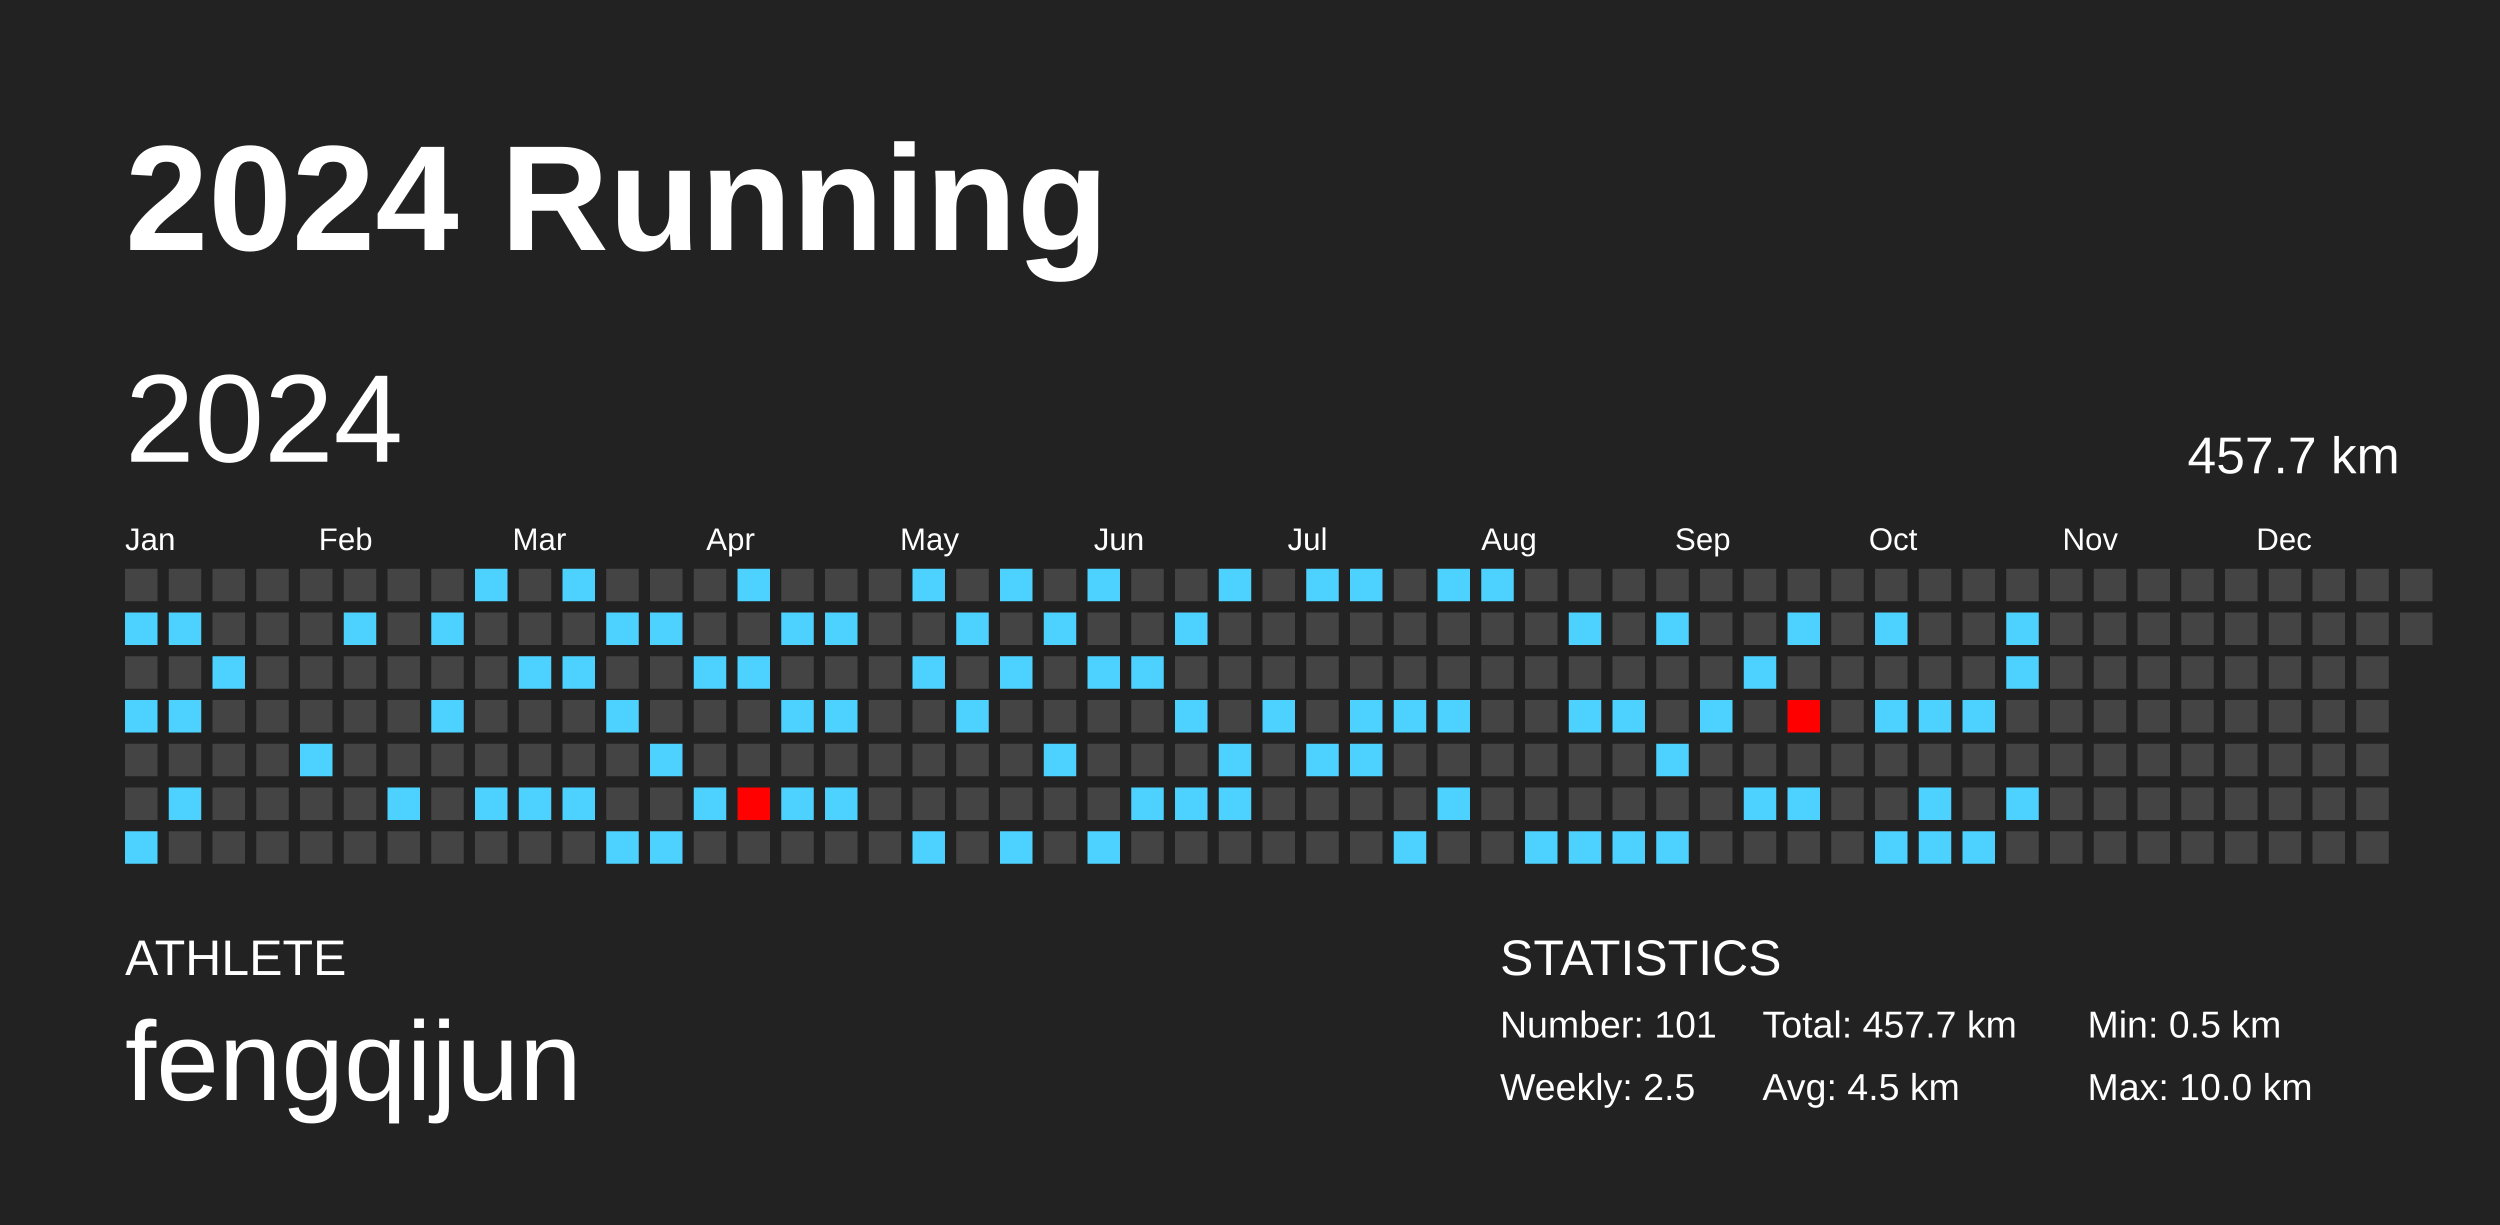
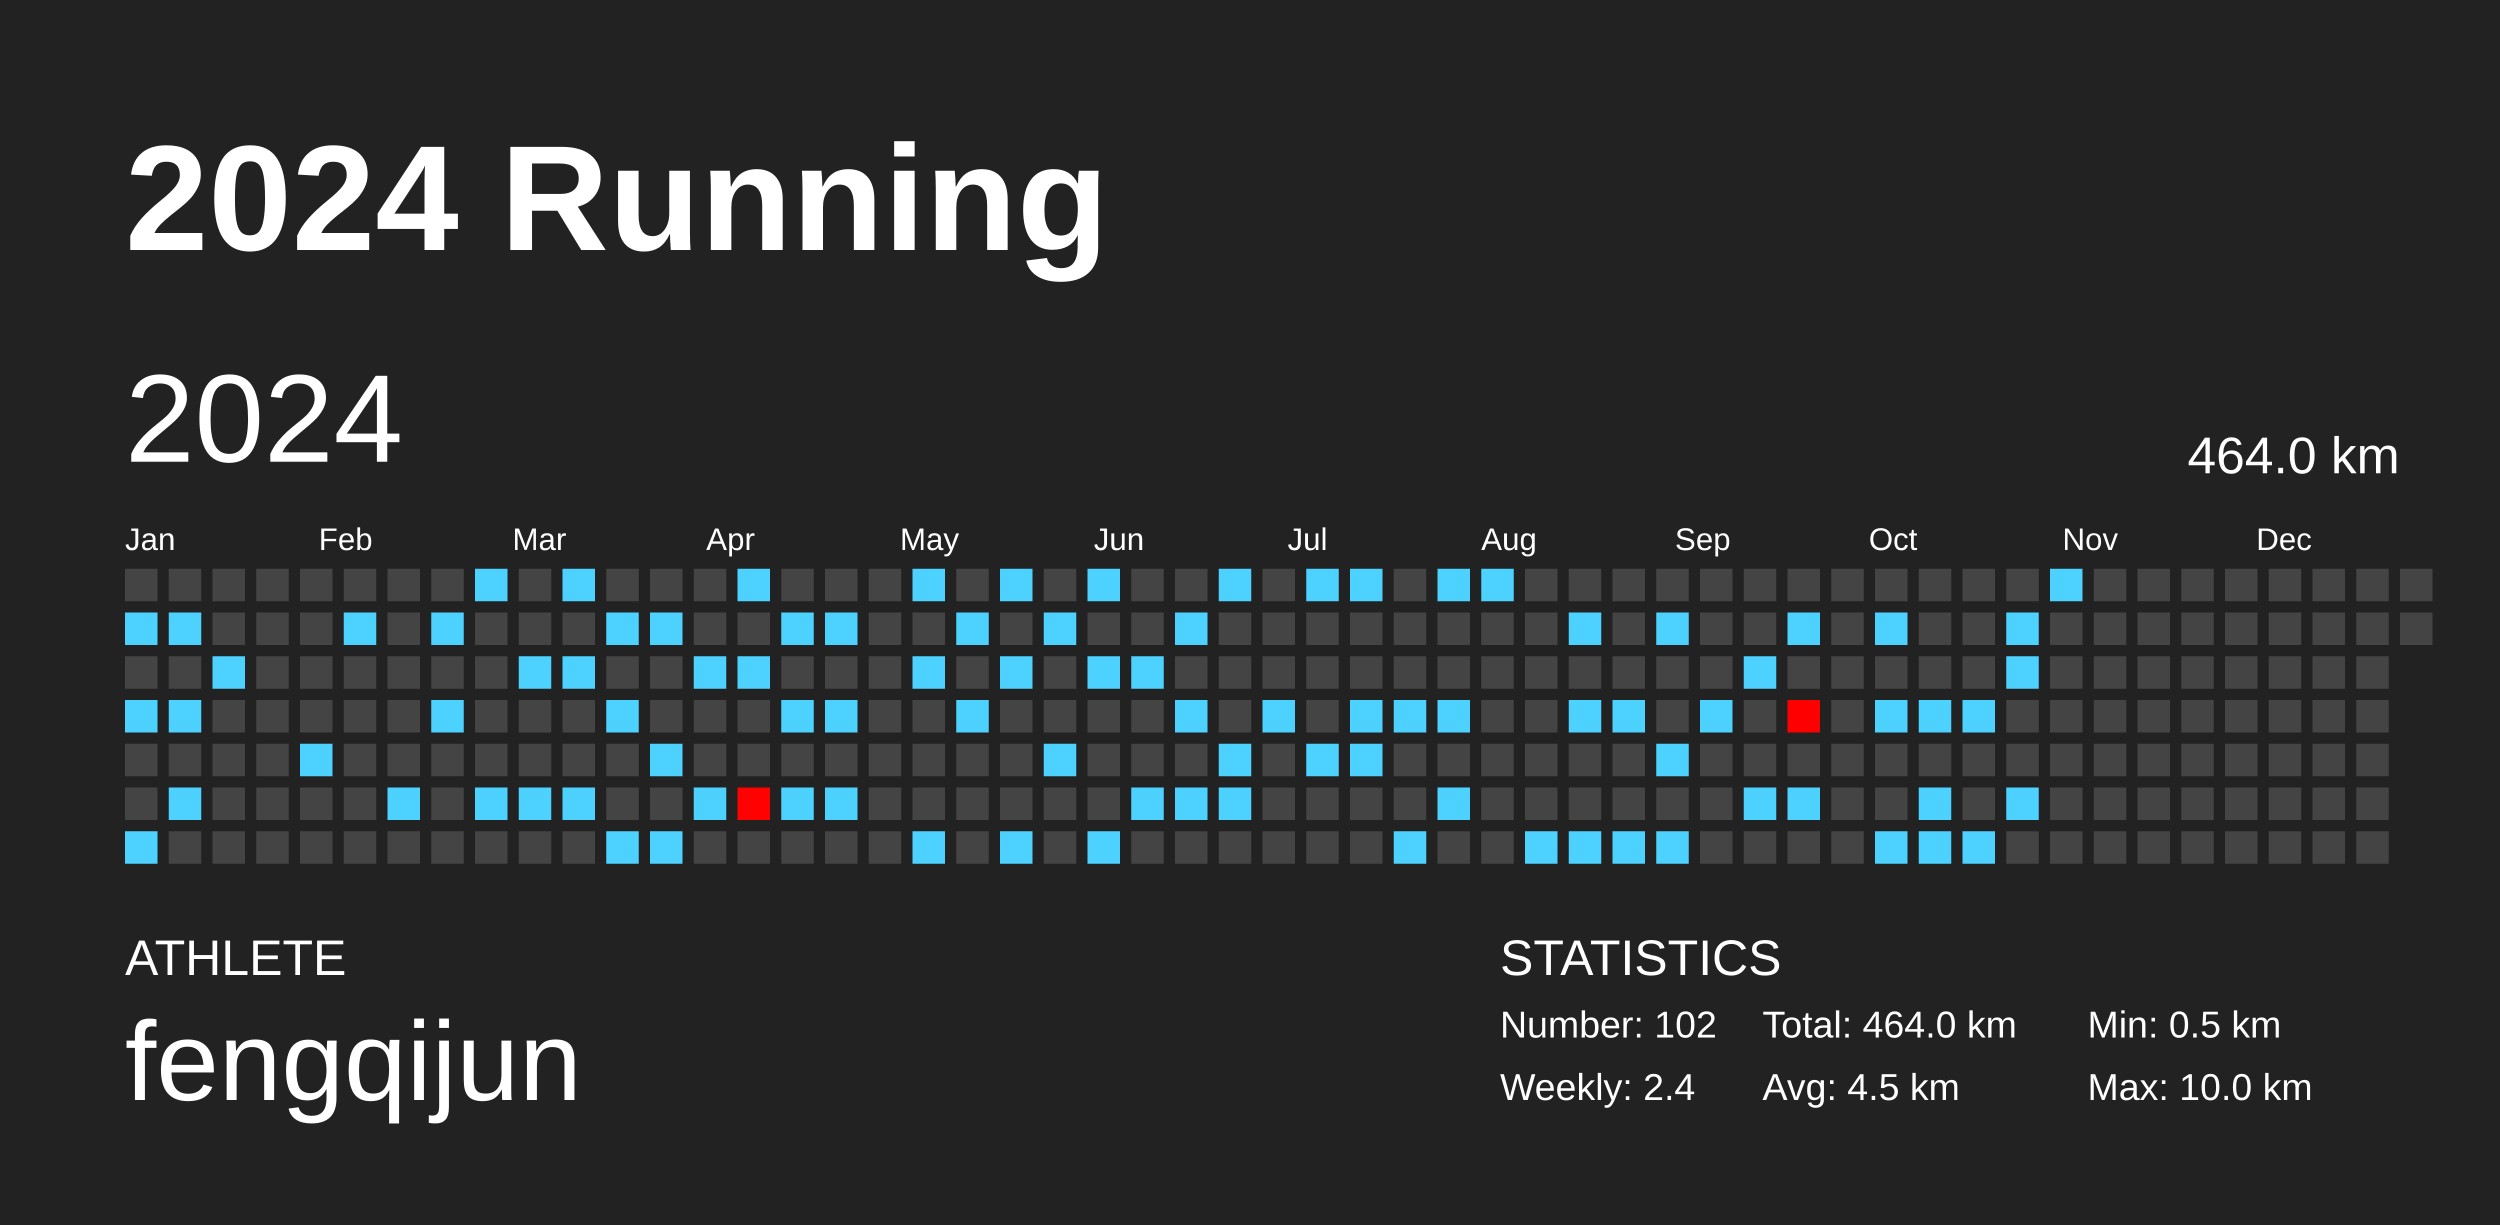
<svg xmlns="http://www.w3.org/2000/svg" baseProfile="full" height="98mm" version="1.1" viewBox="0,0,200,98" width="200mm">
  <defs />
  <rect fill="#222222" height="98" width="200" x="0" y="0" />
  <text fill="#FFFFFF" style="font-size:12px; font-family:Arial; font-weight:bold;" x="10" y="20">2024 Running</text>
  <text fill="#FFFFFF" style="font-size:4px; font-family:Arial" x="10" y="78">ATHLETE</text>
  <text fill="#FFFFFF" style="font-size:9px; font-family:Arial" x="10" y="88">fengqijun</text>
  <text fill="#FFFFFF" style="font-size:4px; font-family:Arial" x="120" y="78">STATISTICS</text>
-   <text fill="#FFFFFF" style="font-size:3px; font-family:Arial" x="120" y="83">Number: 101</text>
-   <text fill="#FFFFFF" style="font-size:3px; font-family:Arial" x="120" y="88">Weekly: 2.5</text>
-   <text fill="#FFFFFF" style="font-size:3px; font-family:Arial" x="141" y="83">Total: 457.7 km</text>
+   <text fill="#FFFFFF" style="font-size:3px; font-family:Arial" x="120" y="83">Number: 102</text>
+   <text fill="#FFFFFF" style="font-size:3px; font-family:Arial" x="120" y="88">Weekly: 2.4</text>
+   <text fill="#FFFFFF" style="font-size:3px; font-family:Arial" x="141" y="83">Total: 464.0 km</text>
  <text fill="#FFFFFF" style="font-size:3px; font-family:Arial" x="141" y="88">Avg: 4.5 km</text>
  <text fill="#FFFFFF" style="font-size:3px; font-family:Arial" x="167" y="83">Min: 0.5 km</text>
  <text fill="#FFFFFF" style="font-size:3px; font-family:Arial" x="167" y="88">Max: 10.0 km</text>
  <text dominant-baseline="hanging" fill="#FFFFFF" style="font-size:10.0px; font-family:Arial;" x="10" y="30">2024</text>
-   <text dominant-baseline="hanging" fill="#FFFFFF" style="font-size:4.125px; font-family:Arial;" x="175" y="35">457.7 km</text>
+   <text dominant-baseline="hanging" fill="#FFFFFF" style="font-size:4.125px; font-family:Arial;" x="175" y="35">464.0 km</text>
  <text fill="#FFFFFF" style="font-size:2.5px; font-family:Arial" x="10.0" y="44">Jan</text>
  <text fill="#FFFFFF" style="font-size:2.5px; font-family:Arial" x="25.5" y="44">Feb</text>
  <text fill="#FFFFFF" style="font-size:2.5px; font-family:Arial" x="41.0" y="44">Mar</text>
  <text fill="#FFFFFF" style="font-size:2.5px; font-family:Arial" x="56.5" y="44">Apr</text>
  <text fill="#FFFFFF" style="font-size:2.5px; font-family:Arial" x="72.0" y="44">May</text>
  <text fill="#FFFFFF" style="font-size:2.5px; font-family:Arial" x="87.5" y="44">Jun</text>
  <text fill="#FFFFFF" style="font-size:2.5px; font-family:Arial" x="103.0" y="44">Jul</text>
  <text fill="#FFFFFF" style="font-size:2.5px; font-family:Arial" x="118.5" y="44">Aug</text>
  <text fill="#FFFFFF" style="font-size:2.5px; font-family:Arial" x="134.0" y="44">Sep</text>
  <text fill="#FFFFFF" style="font-size:2.5px; font-family:Arial" x="149.5" y="44">Oct</text>
  <text fill="#FFFFFF" style="font-size:2.5px; font-family:Arial" x="165.0" y="44">Nov</text>
  <text fill="#FFFFFF" style="font-size:2.5px; font-family:Arial" x="180.5" y="44">Dec</text>
  <rect fill="#444444" height="2.6" width="2.6" x="10.0" y="45.5" />
  <rect fill="#4dd2ff" height="2.6" width="2.6" x="10.0" y="49.0" />
  <rect fill="#444444" height="2.6" width="2.6" x="10.0" y="52.5" />
  <rect fill="#4dd2ff" height="2.6" width="2.6" x="10.0" y="56.0" />
  <rect fill="#444444" height="2.6" width="2.6" x="10.0" y="59.5" />
  <rect fill="#444444" height="2.6" width="2.6" x="10.0" y="63.0" />
  <rect fill="#4dd2ff" height="2.6" width="2.6" x="10.0" y="66.5" />
  <rect fill="#444444" height="2.6" width="2.6" x="13.5" y="45.5" />
  <rect fill="#4dd2ff" height="2.6" width="2.6" x="13.5" y="49.0" />
  <rect fill="#444444" height="2.6" width="2.6" x="13.5" y="52.5" />
  <rect fill="#4dd2ff" height="2.6" width="2.6" x="13.5" y="56.0" />
  <rect fill="#444444" height="2.6" width="2.6" x="13.5" y="59.5" />
  <rect fill="#4dd2ff" height="2.6" width="2.6" x="13.5" y="63.0" />
  <rect fill="#444444" height="2.6" width="2.6" x="13.5" y="66.5" />
  <rect fill="#444444" height="2.6" width="2.6" x="17.0" y="45.5" />
  <rect fill="#444444" height="2.6" width="2.6" x="17.0" y="49.0" />
  <rect fill="#4dd2ff" height="2.6" width="2.6" x="17.0" y="52.5" />
  <rect fill="#444444" height="2.6" width="2.6" x="17.0" y="56.0" />
  <rect fill="#444444" height="2.6" width="2.6" x="17.0" y="59.5" />
  <rect fill="#444444" height="2.6" width="2.6" x="17.0" y="63.0" />
  <rect fill="#444444" height="2.6" width="2.6" x="17.0" y="66.5" />
  <rect fill="#444444" height="2.6" width="2.6" x="20.5" y="45.5" />
  <rect fill="#444444" height="2.6" width="2.6" x="20.5" y="49.0" />
  <rect fill="#444444" height="2.6" width="2.6" x="20.5" y="52.5" />
  <rect fill="#444444" height="2.6" width="2.6" x="20.5" y="56.0" />
  <rect fill="#444444" height="2.6" width="2.6" x="20.5" y="59.5" />
  <rect fill="#444444" height="2.6" width="2.6" x="20.5" y="63.0" />
  <rect fill="#444444" height="2.6" width="2.6" x="20.5" y="66.5" />
  <rect fill="#444444" height="2.6" width="2.6" x="24.0" y="45.5" />
  <rect fill="#444444" height="2.6" width="2.6" x="24.0" y="49.0" />
  <rect fill="#444444" height="2.6" width="2.6" x="24.0" y="52.5" />
  <rect fill="#444444" height="2.6" width="2.6" x="24.0" y="56.0" />
  <rect fill="#4dd2ff" height="2.6" width="2.6" x="24.0" y="59.5" />
  <rect fill="#444444" height="2.6" width="2.6" x="24.0" y="63.0" />
  <rect fill="#444444" height="2.6" width="2.6" x="24.0" y="66.5" />
  <rect fill="#444444" height="2.6" width="2.6" x="27.5" y="45.5" />
  <rect fill="#4dd2ff" height="2.6" width="2.6" x="27.5" y="49.0" />
  <rect fill="#444444" height="2.6" width="2.6" x="27.5" y="52.5" />
  <rect fill="#444444" height="2.6" width="2.6" x="27.5" y="56.0" />
  <rect fill="#444444" height="2.6" width="2.6" x="27.5" y="59.5" />
  <rect fill="#444444" height="2.6" width="2.6" x="27.5" y="63.0" />
  <rect fill="#444444" height="2.6" width="2.6" x="27.5" y="66.5" />
  <rect fill="#444444" height="2.6" width="2.6" x="31.0" y="45.5" />
  <rect fill="#444444" height="2.6" width="2.6" x="31.0" y="49.0" />
  <rect fill="#444444" height="2.6" width="2.6" x="31.0" y="52.5" />
  <rect fill="#444444" height="2.6" width="2.6" x="31.0" y="56.0" />
  <rect fill="#444444" height="2.6" width="2.6" x="31.0" y="59.5" />
  <rect fill="#4dd2ff" height="2.6" width="2.6" x="31.0" y="63.0" />
  <rect fill="#444444" height="2.6" width="2.6" x="31.0" y="66.5" />
  <rect fill="#444444" height="2.6" width="2.6" x="34.5" y="45.5" />
  <rect fill="#4dd2ff" height="2.6" width="2.6" x="34.5" y="49.0" />
  <rect fill="#444444" height="2.6" width="2.6" x="34.5" y="52.5" />
  <rect fill="#4dd2ff" height="2.6" width="2.6" x="34.5" y="56.0" />
  <rect fill="#444444" height="2.6" width="2.6" x="34.5" y="59.5" />
  <rect fill="#444444" height="2.6" width="2.6" x="34.5" y="63.0" />
  <rect fill="#444444" height="2.6" width="2.6" x="34.5" y="66.5" />
  <rect fill="#4dd2ff" height="2.6" width="2.6" x="38.0" y="45.5" />
  <rect fill="#444444" height="2.6" width="2.6" x="38.0" y="49.0" />
  <rect fill="#444444" height="2.6" width="2.6" x="38.0" y="52.5" />
  <rect fill="#444444" height="2.6" width="2.6" x="38.0" y="56.0" />
  <rect fill="#444444" height="2.6" width="2.6" x="38.0" y="59.5" />
  <rect fill="#4dd2ff" height="2.6" width="2.6" x="38.0" y="63.0" />
  <rect fill="#444444" height="2.6" width="2.6" x="38.0" y="66.5" />
  <rect fill="#444444" height="2.6" width="2.6" x="41.5" y="45.5" />
  <rect fill="#444444" height="2.6" width="2.6" x="41.5" y="49.0" />
  <rect fill="#4dd2ff" height="2.6" width="2.6" x="41.5" y="52.5" />
  <rect fill="#444444" height="2.6" width="2.6" x="41.5" y="56.0" />
  <rect fill="#444444" height="2.6" width="2.6" x="41.5" y="59.5" />
  <rect fill="#4dd2ff" height="2.6" width="2.6" x="41.5" y="63.0" />
  <rect fill="#444444" height="2.6" width="2.6" x="41.5" y="66.5" />
  <rect fill="#4dd2ff" height="2.6" width="2.6" x="45.0" y="45.5" />
  <rect fill="#444444" height="2.6" width="2.6" x="45.0" y="49.0" />
  <rect fill="#4dd2ff" height="2.6" width="2.6" x="45.0" y="52.5" />
  <rect fill="#444444" height="2.6" width="2.6" x="45.0" y="56.0" />
  <rect fill="#444444" height="2.6" width="2.6" x="45.0" y="59.5" />
  <rect fill="#4dd2ff" height="2.6" width="2.6" x="45.0" y="63.0" />
  <rect fill="#444444" height="2.6" width="2.6" x="45.0" y="66.5" />
  <rect fill="#444444" height="2.6" width="2.6" x="48.5" y="45.5" />
  <rect fill="#4dd2ff" height="2.6" width="2.6" x="48.5" y="49.0" />
  <rect fill="#444444" height="2.6" width="2.6" x="48.5" y="52.5" />
  <rect fill="#4dd2ff" height="2.6" width="2.6" x="48.5" y="56.0" />
  <rect fill="#444444" height="2.6" width="2.6" x="48.5" y="59.5" />
  <rect fill="#444444" height="2.6" width="2.6" x="48.5" y="63.0" />
  <rect fill="#4dd2ff" height="2.6" width="2.6" x="48.5" y="66.5" />
  <rect fill="#444444" height="2.6" width="2.6" x="52.0" y="45.5" />
  <rect fill="#4dd2ff" height="2.6" width="2.6" x="52.0" y="49.0" />
  <rect fill="#444444" height="2.6" width="2.6" x="52.0" y="52.5" />
  <rect fill="#444444" height="2.6" width="2.6" x="52.0" y="56.0" />
  <rect fill="#4dd2ff" height="2.6" width="2.6" x="52.0" y="59.5" />
  <rect fill="#444444" height="2.6" width="2.6" x="52.0" y="63.0" />
  <rect fill="#4dd2ff" height="2.6" width="2.6" x="52.0" y="66.5" />
  <rect fill="#444444" height="2.6" width="2.6" x="55.5" y="45.5" />
  <rect fill="#444444" height="2.6" width="2.6" x="55.5" y="49.0" />
  <rect fill="#4dd2ff" height="2.6" width="2.6" x="55.5" y="52.5" />
  <rect fill="#444444" height="2.6" width="2.6" x="55.5" y="56.0" />
  <rect fill="#444444" height="2.6" width="2.6" x="55.5" y="59.5" />
  <rect fill="#4dd2ff" height="2.6" width="2.6" x="55.5" y="63.0" />
  <rect fill="#444444" height="2.6" width="2.6" x="55.5" y="66.5" />
  <rect fill="#4dd2ff" height="2.6" width="2.6" x="59.0" y="45.5" />
  <rect fill="#444444" height="2.6" width="2.6" x="59.0" y="49.0" />
  <rect fill="#4dd2ff" height="2.6" width="2.6" x="59.0" y="52.5" />
  <rect fill="#444444" height="2.6" width="2.6" x="59.0" y="56.0" />
  <rect fill="#444444" height="2.6" width="2.6" x="59.0" y="59.5" />
  <rect fill="#ff0100" height="2.6" width="2.6" x="59.0" y="63.0" />
  <rect fill="#444444" height="2.6" width="2.6" x="59.0" y="66.5" />
  <rect fill="#444444" height="2.6" width="2.6" x="62.5" y="45.5" />
  <rect fill="#4dd2ff" height="2.6" width="2.6" x="62.5" y="49.0" />
  <rect fill="#444444" height="2.6" width="2.6" x="62.5" y="52.5" />
  <rect fill="#4dd2ff" height="2.6" width="2.6" x="62.5" y="56.0" />
  <rect fill="#444444" height="2.6" width="2.6" x="62.5" y="59.5" />
  <rect fill="#4dd2ff" height="2.6" width="2.6" x="62.5" y="63.0" />
  <rect fill="#444444" height="2.6" width="2.6" x="62.5" y="66.5" />
  <rect fill="#444444" height="2.6" width="2.6" x="66.0" y="45.5" />
  <rect fill="#4dd2ff" height="2.6" width="2.6" x="66.0" y="49.0" />
  <rect fill="#444444" height="2.6" width="2.6" x="66.0" y="52.5" />
  <rect fill="#4dd2ff" height="2.6" width="2.6" x="66.0" y="56.0" />
  <rect fill="#444444" height="2.6" width="2.6" x="66.0" y="59.5" />
  <rect fill="#4dd2ff" height="2.6" width="2.6" x="66.0" y="63.0" />
  <rect fill="#444444" height="2.6" width="2.6" x="66.0" y="66.5" />
  <rect fill="#444444" height="2.6" width="2.6" x="69.5" y="45.5" />
  <rect fill="#444444" height="2.6" width="2.6" x="69.5" y="49.0" />
  <rect fill="#444444" height="2.6" width="2.6" x="69.5" y="52.5" />
  <rect fill="#444444" height="2.6" width="2.6" x="69.5" y="56.0" />
  <rect fill="#444444" height="2.6" width="2.6" x="69.5" y="59.5" />
  <rect fill="#444444" height="2.6" width="2.6" x="69.5" y="63.0" />
  <rect fill="#444444" height="2.6" width="2.6" x="69.5" y="66.5" />
  <rect fill="#4dd2ff" height="2.6" width="2.6" x="73.0" y="45.5" />
  <rect fill="#444444" height="2.6" width="2.6" x="73.0" y="49.0" />
  <rect fill="#4dd2ff" height="2.6" width="2.6" x="73.0" y="52.5" />
  <rect fill="#444444" height="2.6" width="2.6" x="73.0" y="56.0" />
  <rect fill="#444444" height="2.6" width="2.6" x="73.0" y="59.5" />
  <rect fill="#444444" height="2.6" width="2.6" x="73.0" y="63.0" />
  <rect fill="#4dd2ff" height="2.6" width="2.6" x="73.0" y="66.5" />
  <rect fill="#444444" height="2.6" width="2.6" x="76.5" y="45.5" />
  <rect fill="#4dd2ff" height="2.6" width="2.6" x="76.5" y="49.0" />
  <rect fill="#444444" height="2.6" width="2.6" x="76.5" y="52.5" />
  <rect fill="#4dd2ff" height="2.6" width="2.6" x="76.5" y="56.0" />
  <rect fill="#444444" height="2.6" width="2.6" x="76.5" y="59.5" />
  <rect fill="#444444" height="2.6" width="2.6" x="76.5" y="63.0" />
  <rect fill="#444444" height="2.6" width="2.6" x="76.5" y="66.5" />
  <rect fill="#4dd2ff" height="2.6" width="2.6" x="80.0" y="45.5" />
  <rect fill="#444444" height="2.6" width="2.6" x="80.0" y="49.0" />
  <rect fill="#4dd2ff" height="2.6" width="2.6" x="80.0" y="52.5" />
  <rect fill="#444444" height="2.6" width="2.6" x="80.0" y="56.0" />
  <rect fill="#444444" height="2.6" width="2.6" x="80.0" y="59.5" />
  <rect fill="#444444" height="2.6" width="2.6" x="80.0" y="63.0" />
  <rect fill="#4dd2ff" height="2.6" width="2.6" x="80.0" y="66.5" />
  <rect fill="#444444" height="2.6" width="2.6" x="83.5" y="45.5" />
  <rect fill="#4dd2ff" height="2.6" width="2.6" x="83.5" y="49.0" />
  <rect fill="#444444" height="2.6" width="2.6" x="83.5" y="52.5" />
  <rect fill="#444444" height="2.6" width="2.6" x="83.5" y="56.0" />
  <rect fill="#4dd2ff" height="2.6" width="2.6" x="83.5" y="59.5" />
  <rect fill="#444444" height="2.6" width="2.6" x="83.5" y="63.0" />
  <rect fill="#444444" height="2.6" width="2.6" x="83.5" y="66.5" />
  <rect fill="#4dd2ff" height="2.6" width="2.6" x="87.0" y="45.5" />
  <rect fill="#444444" height="2.6" width="2.6" x="87.0" y="49.0" />
  <rect fill="#4dd2ff" height="2.6" width="2.6" x="87.0" y="52.5" />
  <rect fill="#444444" height="2.6" width="2.6" x="87.0" y="56.0" />
  <rect fill="#444444" height="2.6" width="2.6" x="87.0" y="59.5" />
  <rect fill="#444444" height="2.6" width="2.6" x="87.0" y="63.0" />
  <rect fill="#4dd2ff" height="2.6" width="2.6" x="87.0" y="66.5" />
  <rect fill="#444444" height="2.6" width="2.6" x="90.5" y="45.5" />
  <rect fill="#444444" height="2.6" width="2.6" x="90.5" y="49.0" />
  <rect fill="#4dd2ff" height="2.6" width="2.6" x="90.5" y="52.5" />
  <rect fill="#444444" height="2.6" width="2.6" x="90.5" y="56.0" />
  <rect fill="#444444" height="2.6" width="2.6" x="90.5" y="59.5" />
  <rect fill="#4dd2ff" height="2.6" width="2.6" x="90.5" y="63.0" />
  <rect fill="#444444" height="2.6" width="2.6" x="90.5" y="66.5" />
  <rect fill="#444444" height="2.6" width="2.6" x="94.0" y="45.5" />
  <rect fill="#4dd2ff" height="2.6" width="2.6" x="94.0" y="49.0" />
  <rect fill="#444444" height="2.6" width="2.6" x="94.0" y="52.5" />
  <rect fill="#4dd2ff" height="2.6" width="2.6" x="94.0" y="56.0" />
  <rect fill="#444444" height="2.6" width="2.6" x="94.0" y="59.5" />
  <rect fill="#4dd2ff" height="2.6" width="2.6" x="94.0" y="63.0" />
  <rect fill="#444444" height="2.6" width="2.6" x="94.0" y="66.5" />
  <rect fill="#4dd2ff" height="2.6" width="2.6" x="97.5" y="45.5" />
  <rect fill="#444444" height="2.6" width="2.6" x="97.5" y="49.0" />
  <rect fill="#444444" height="2.6" width="2.6" x="97.5" y="52.5" />
  <rect fill="#444444" height="2.6" width="2.6" x="97.5" y="56.0" />
  <rect fill="#4dd2ff" height="2.6" width="2.6" x="97.5" y="59.5" />
  <rect fill="#4dd2ff" height="2.6" width="2.6" x="97.5" y="63.0" />
  <rect fill="#444444" height="2.6" width="2.6" x="97.5" y="66.5" />
  <rect fill="#444444" height="2.6" width="2.6" x="101.0" y="45.5" />
  <rect fill="#444444" height="2.6" width="2.6" x="101.0" y="49.0" />
  <rect fill="#444444" height="2.6" width="2.6" x="101.0" y="52.5" />
  <rect fill="#4dd2ff" height="2.6" width="2.6" x="101.0" y="56.0" />
  <rect fill="#444444" height="2.6" width="2.6" x="101.0" y="59.5" />
  <rect fill="#444444" height="2.6" width="2.6" x="101.0" y="63.0" />
  <rect fill="#444444" height="2.6" width="2.6" x="101.0" y="66.5" />
  <rect fill="#4dd2ff" height="2.6" width="2.6" x="104.5" y="45.5" />
  <rect fill="#444444" height="2.6" width="2.6" x="104.5" y="49.0" />
  <rect fill="#444444" height="2.6" width="2.6" x="104.5" y="52.5" />
  <rect fill="#444444" height="2.6" width="2.6" x="104.5" y="56.0" />
  <rect fill="#4dd2ff" height="2.6" width="2.6" x="104.5" y="59.5" />
  <rect fill="#444444" height="2.6" width="2.6" x="104.5" y="63.0" />
  <rect fill="#444444" height="2.6" width="2.6" x="104.5" y="66.5" />
  <rect fill="#4dd2ff" height="2.6" width="2.6" x="108.0" y="45.5" />
  <rect fill="#444444" height="2.6" width="2.6" x="108.0" y="49.0" />
  <rect fill="#444444" height="2.6" width="2.6" x="108.0" y="52.5" />
  <rect fill="#4dd2ff" height="2.6" width="2.6" x="108.0" y="56.0" />
  <rect fill="#4dd2ff" height="2.6" width="2.6" x="108.0" y="59.5" />
  <rect fill="#444444" height="2.6" width="2.6" x="108.0" y="63.0" />
  <rect fill="#444444" height="2.6" width="2.6" x="108.0" y="66.5" />
  <rect fill="#444444" height="2.6" width="2.6" x="111.5" y="45.5" />
  <rect fill="#444444" height="2.6" width="2.6" x="111.5" y="49.0" />
  <rect fill="#444444" height="2.6" width="2.6" x="111.5" y="52.5" />
  <rect fill="#4dd2ff" height="2.6" width="2.6" x="111.5" y="56.0" />
  <rect fill="#444444" height="2.6" width="2.6" x="111.5" y="59.5" />
  <rect fill="#444444" height="2.6" width="2.6" x="111.5" y="63.0" />
  <rect fill="#4dd2ff" height="2.6" width="2.6" x="111.5" y="66.5" />
  <rect fill="#4dd2ff" height="2.6" width="2.6" x="115.0" y="45.5" />
  <rect fill="#444444" height="2.6" width="2.6" x="115.0" y="49.0" />
  <rect fill="#444444" height="2.6" width="2.6" x="115.0" y="52.5" />
  <rect fill="#4dd2ff" height="2.6" width="2.6" x="115.0" y="56.0" />
  <rect fill="#444444" height="2.6" width="2.6" x="115.0" y="59.5" />
  <rect fill="#4dd2ff" height="2.6" width="2.6" x="115.0" y="63.0" />
  <rect fill="#444444" height="2.6" width="2.6" x="115.0" y="66.5" />
  <rect fill="#4dd2ff" height="2.6" width="2.6" x="118.5" y="45.5" />
  <rect fill="#444444" height="2.6" width="2.6" x="118.5" y="49.0" />
  <rect fill="#444444" height="2.6" width="2.6" x="118.5" y="52.5" />
  <rect fill="#444444" height="2.6" width="2.6" x="118.5" y="56.0" />
  <rect fill="#444444" height="2.6" width="2.6" x="118.5" y="59.5" />
  <rect fill="#444444" height="2.6" width="2.6" x="118.5" y="63.0" />
  <rect fill="#444444" height="2.6" width="2.6" x="118.5" y="66.5" />
  <rect fill="#444444" height="2.6" width="2.6" x="122.0" y="45.5" />
  <rect fill="#444444" height="2.6" width="2.6" x="122.0" y="49.0" />
  <rect fill="#444444" height="2.6" width="2.6" x="122.0" y="52.5" />
  <rect fill="#444444" height="2.6" width="2.6" x="122.0" y="56.0" />
  <rect fill="#444444" height="2.6" width="2.6" x="122.0" y="59.5" />
  <rect fill="#444444" height="2.6" width="2.6" x="122.0" y="63.0" />
  <rect fill="#4dd2ff" height="2.6" width="2.6" x="122.0" y="66.5" />
  <rect fill="#444444" height="2.6" width="2.6" x="125.5" y="45.5" />
  <rect fill="#4dd2ff" height="2.6" width="2.6" x="125.5" y="49.0" />
  <rect fill="#444444" height="2.6" width="2.6" x="125.5" y="52.5" />
  <rect fill="#4dd2ff" height="2.6" width="2.6" x="125.5" y="56.0" />
  <rect fill="#444444" height="2.6" width="2.6" x="125.5" y="59.5" />
  <rect fill="#444444" height="2.6" width="2.6" x="125.5" y="63.0" />
  <rect fill="#4dd2ff" height="2.6" width="2.6" x="125.5" y="66.5" />
  <rect fill="#444444" height="2.6" width="2.6" x="129.0" y="45.5" />
  <rect fill="#444444" height="2.6" width="2.6" x="129.0" y="49.0" />
  <rect fill="#444444" height="2.6" width="2.6" x="129.0" y="52.5" />
  <rect fill="#4dd2ff" height="2.6" width="2.6" x="129.0" y="56.0" />
  <rect fill="#444444" height="2.6" width="2.6" x="129.0" y="59.5" />
  <rect fill="#444444" height="2.6" width="2.6" x="129.0" y="63.0" />
  <rect fill="#4dd2ff" height="2.6" width="2.6" x="129.0" y="66.5" />
  <rect fill="#444444" height="2.6" width="2.6" x="132.5" y="45.5" />
  <rect fill="#4dd2ff" height="2.6" width="2.6" x="132.5" y="49.0" />
  <rect fill="#444444" height="2.6" width="2.6" x="132.5" y="52.5" />
  <rect fill="#444444" height="2.6" width="2.6" x="132.5" y="56.0" />
  <rect fill="#4dd2ff" height="2.6" width="2.6" x="132.5" y="59.5" />
  <rect fill="#444444" height="2.6" width="2.6" x="132.5" y="63.0" />
  <rect fill="#4dd2ff" height="2.6" width="2.6" x="132.5" y="66.5" />
  <rect fill="#444444" height="2.6" width="2.6" x="136.0" y="45.5" />
  <rect fill="#444444" height="2.6" width="2.6" x="136.0" y="49.0" />
  <rect fill="#444444" height="2.6" width="2.6" x="136.0" y="52.5" />
  <rect fill="#4dd2ff" height="2.6" width="2.6" x="136.0" y="56.0" />
  <rect fill="#444444" height="2.6" width="2.6" x="136.0" y="59.5" />
  <rect fill="#444444" height="2.6" width="2.6" x="136.0" y="63.0" />
  <rect fill="#444444" height="2.6" width="2.6" x="136.0" y="66.5" />
  <rect fill="#444444" height="2.6" width="2.6" x="139.5" y="45.5" />
  <rect fill="#444444" height="2.6" width="2.6" x="139.5" y="49.0" />
  <rect fill="#4dd2ff" height="2.6" width="2.6" x="139.5" y="52.5" />
  <rect fill="#444444" height="2.6" width="2.6" x="139.5" y="56.0" />
  <rect fill="#444444" height="2.6" width="2.6" x="139.5" y="59.5" />
  <rect fill="#4dd2ff" height="2.6" width="2.6" x="139.5" y="63.0" />
  <rect fill="#444444" height="2.6" width="2.6" x="139.5" y="66.5" />
  <rect fill="#444444" height="2.6" width="2.6" x="143.0" y="45.5" />
  <rect fill="#4dd2ff" height="2.6" width="2.6" x="143.0" y="49.0" />
  <rect fill="#444444" height="2.6" width="2.6" x="143.0" y="52.5" />
  <rect fill="#ff0000" height="2.6" width="2.6" x="143.0" y="56.0" />
  <rect fill="#444444" height="2.6" width="2.6" x="143.0" y="59.5" />
  <rect fill="#4dd2ff" height="2.6" width="2.6" x="143.0" y="63.0" />
  <rect fill="#444444" height="2.6" width="2.6" x="143.0" y="66.5" />
  <rect fill="#444444" height="2.6" width="2.6" x="146.5" y="45.5" />
  <rect fill="#444444" height="2.6" width="2.6" x="146.5" y="49.0" />
  <rect fill="#444444" height="2.6" width="2.6" x="146.5" y="52.5" />
  <rect fill="#444444" height="2.6" width="2.6" x="146.5" y="56.0" />
  <rect fill="#444444" height="2.6" width="2.6" x="146.5" y="59.5" />
  <rect fill="#444444" height="2.6" width="2.6" x="146.5" y="63.0" />
  <rect fill="#444444" height="2.6" width="2.6" x="146.5" y="66.5" />
  <rect fill="#444444" height="2.6" width="2.6" x="150.0" y="45.5" />
  <rect fill="#4dd2ff" height="2.6" width="2.6" x="150.0" y="49.0" />
  <rect fill="#444444" height="2.6" width="2.6" x="150.0" y="52.5" />
  <rect fill="#4dd2ff" height="2.6" width="2.6" x="150.0" y="56.0" />
  <rect fill="#444444" height="2.6" width="2.6" x="150.0" y="59.5" />
  <rect fill="#444444" height="2.6" width="2.6" x="150.0" y="63.0" />
  <rect fill="#4dd2ff" height="2.6" width="2.6" x="150.0" y="66.5" />
  <rect fill="#444444" height="2.6" width="2.6" x="153.5" y="45.5" />
  <rect fill="#444444" height="2.6" width="2.6" x="153.5" y="49.0" />
  <rect fill="#444444" height="2.6" width="2.6" x="153.5" y="52.5" />
  <rect fill="#4dd2ff" height="2.6" width="2.6" x="153.5" y="56.0" />
  <rect fill="#444444" height="2.6" width="2.6" x="153.5" y="59.5" />
  <rect fill="#4dd2ff" height="2.6" width="2.6" x="153.5" y="63.0" />
  <rect fill="#4dd2ff" height="2.6" width="2.6" x="153.5" y="66.5" />
  <rect fill="#444444" height="2.6" width="2.6" x="157.0" y="45.5" />
  <rect fill="#444444" height="2.6" width="2.6" x="157.0" y="49.0" />
  <rect fill="#444444" height="2.6" width="2.6" x="157.0" y="52.5" />
  <rect fill="#4dd2ff" height="2.6" width="2.6" x="157.0" y="56.0" />
  <rect fill="#444444" height="2.6" width="2.6" x="157.0" y="59.5" />
  <rect fill="#444444" height="2.6" width="2.6" x="157.0" y="63.0" />
  <rect fill="#4dd2ff" height="2.6" width="2.6" x="157.0" y="66.5" />
  <rect fill="#444444" height="2.6" width="2.6" x="160.5" y="45.5" />
  <rect fill="#4dd2ff" height="2.6" width="2.6" x="160.5" y="49.0" />
  <rect fill="#4dd2ff" height="2.6" width="2.6" x="160.5" y="52.5" />
  <rect fill="#444444" height="2.6" width="2.6" x="160.5" y="56.0" />
  <rect fill="#444444" height="2.6" width="2.6" x="160.5" y="59.5" />
  <rect fill="#4dd2ff" height="2.6" width="2.6" x="160.5" y="63.0" />
  <rect fill="#444444" height="2.6" width="2.6" x="160.5" y="66.5" />
-   <rect fill="#444444" height="2.6" width="2.6" x="164.0" y="45.5" />
+   <rect fill="#4dd2ff" height="2.6" width="2.6" x="164.0" y="45.5" />
  <rect fill="#444444" height="2.6" width="2.6" x="164.0" y="49.0" />
  <rect fill="#444444" height="2.6" width="2.6" x="164.0" y="52.5" />
  <rect fill="#444444" height="2.6" width="2.6" x="164.0" y="56.0" />
  <rect fill="#444444" height="2.6" width="2.6" x="164.0" y="59.5" />
  <rect fill="#444444" height="2.6" width="2.6" x="164.0" y="63.0" />
  <rect fill="#444444" height="2.6" width="2.6" x="164.0" y="66.5" />
  <rect fill="#444444" height="2.6" width="2.6" x="167.5" y="45.5" />
  <rect fill="#444444" height="2.6" width="2.6" x="167.5" y="49.0" />
  <rect fill="#444444" height="2.6" width="2.6" x="167.5" y="52.5" />
  <rect fill="#444444" height="2.6" width="2.6" x="167.5" y="56.0" />
  <rect fill="#444444" height="2.6" width="2.6" x="167.5" y="59.5" />
  <rect fill="#444444" height="2.6" width="2.6" x="167.5" y="63.0" />
  <rect fill="#444444" height="2.6" width="2.6" x="167.5" y="66.5" />
  <rect fill="#444444" height="2.6" width="2.6" x="171.0" y="45.5" />
  <rect fill="#444444" height="2.6" width="2.6" x="171.0" y="49.0" />
  <rect fill="#444444" height="2.6" width="2.6" x="171.0" y="52.5" />
  <rect fill="#444444" height="2.6" width="2.6" x="171.0" y="56.0" />
  <rect fill="#444444" height="2.6" width="2.6" x="171.0" y="59.5" />
  <rect fill="#444444" height="2.6" width="2.6" x="171.0" y="63.0" />
  <rect fill="#444444" height="2.6" width="2.6" x="171.0" y="66.5" />
  <rect fill="#444444" height="2.6" width="2.6" x="174.5" y="45.5" />
  <rect fill="#444444" height="2.6" width="2.6" x="174.5" y="49.0" />
  <rect fill="#444444" height="2.6" width="2.6" x="174.5" y="52.5" />
  <rect fill="#444444" height="2.6" width="2.6" x="174.5" y="56.0" />
  <rect fill="#444444" height="2.6" width="2.6" x="174.5" y="59.5" />
  <rect fill="#444444" height="2.6" width="2.6" x="174.5" y="63.0" />
  <rect fill="#444444" height="2.6" width="2.6" x="174.5" y="66.5" />
  <rect fill="#444444" height="2.6" width="2.6" x="178.0" y="45.5" />
  <rect fill="#444444" height="2.6" width="2.6" x="178.0" y="49.0" />
  <rect fill="#444444" height="2.6" width="2.6" x="178.0" y="52.5" />
  <rect fill="#444444" height="2.6" width="2.6" x="178.0" y="56.0" />
  <rect fill="#444444" height="2.6" width="2.6" x="178.0" y="59.5" />
  <rect fill="#444444" height="2.6" width="2.6" x="178.0" y="63.0" />
  <rect fill="#444444" height="2.6" width="2.6" x="178.0" y="66.5" />
  <rect fill="#444444" height="2.6" width="2.6" x="181.5" y="45.5" />
  <rect fill="#444444" height="2.6" width="2.6" x="181.5" y="49.0" />
  <rect fill="#444444" height="2.6" width="2.6" x="181.5" y="52.5" />
  <rect fill="#444444" height="2.6" width="2.6" x="181.5" y="56.0" />
  <rect fill="#444444" height="2.6" width="2.6" x="181.5" y="59.5" />
  <rect fill="#444444" height="2.6" width="2.6" x="181.5" y="63.0" />
  <rect fill="#444444" height="2.6" width="2.6" x="181.5" y="66.5" />
  <rect fill="#444444" height="2.6" width="2.6" x="185.0" y="45.5" />
  <rect fill="#444444" height="2.6" width="2.6" x="185.0" y="49.0" />
  <rect fill="#444444" height="2.6" width="2.6" x="185.0" y="52.5" />
  <rect fill="#444444" height="2.6" width="2.6" x="185.0" y="56.0" />
  <rect fill="#444444" height="2.6" width="2.6" x="185.0" y="59.5" />
  <rect fill="#444444" height="2.6" width="2.6" x="185.0" y="63.0" />
  <rect fill="#444444" height="2.6" width="2.6" x="185.0" y="66.5" />
  <rect fill="#444444" height="2.6" width="2.6" x="188.5" y="45.5" />
  <rect fill="#444444" height="2.6" width="2.6" x="188.5" y="49.0" />
  <rect fill="#444444" height="2.6" width="2.6" x="188.5" y="52.5" />
  <rect fill="#444444" height="2.6" width="2.6" x="188.5" y="56.0" />
  <rect fill="#444444" height="2.6" width="2.6" x="188.5" y="59.5" />
  <rect fill="#444444" height="2.6" width="2.6" x="188.5" y="63.0" />
  <rect fill="#444444" height="2.6" width="2.6" x="188.5" y="66.5" />
  <rect fill="#444444" height="2.6" width="2.6" x="192.0" y="45.5" />
  <rect fill="#444444" height="2.6" width="2.6" x="192.0" y="49.0" />
</svg>
